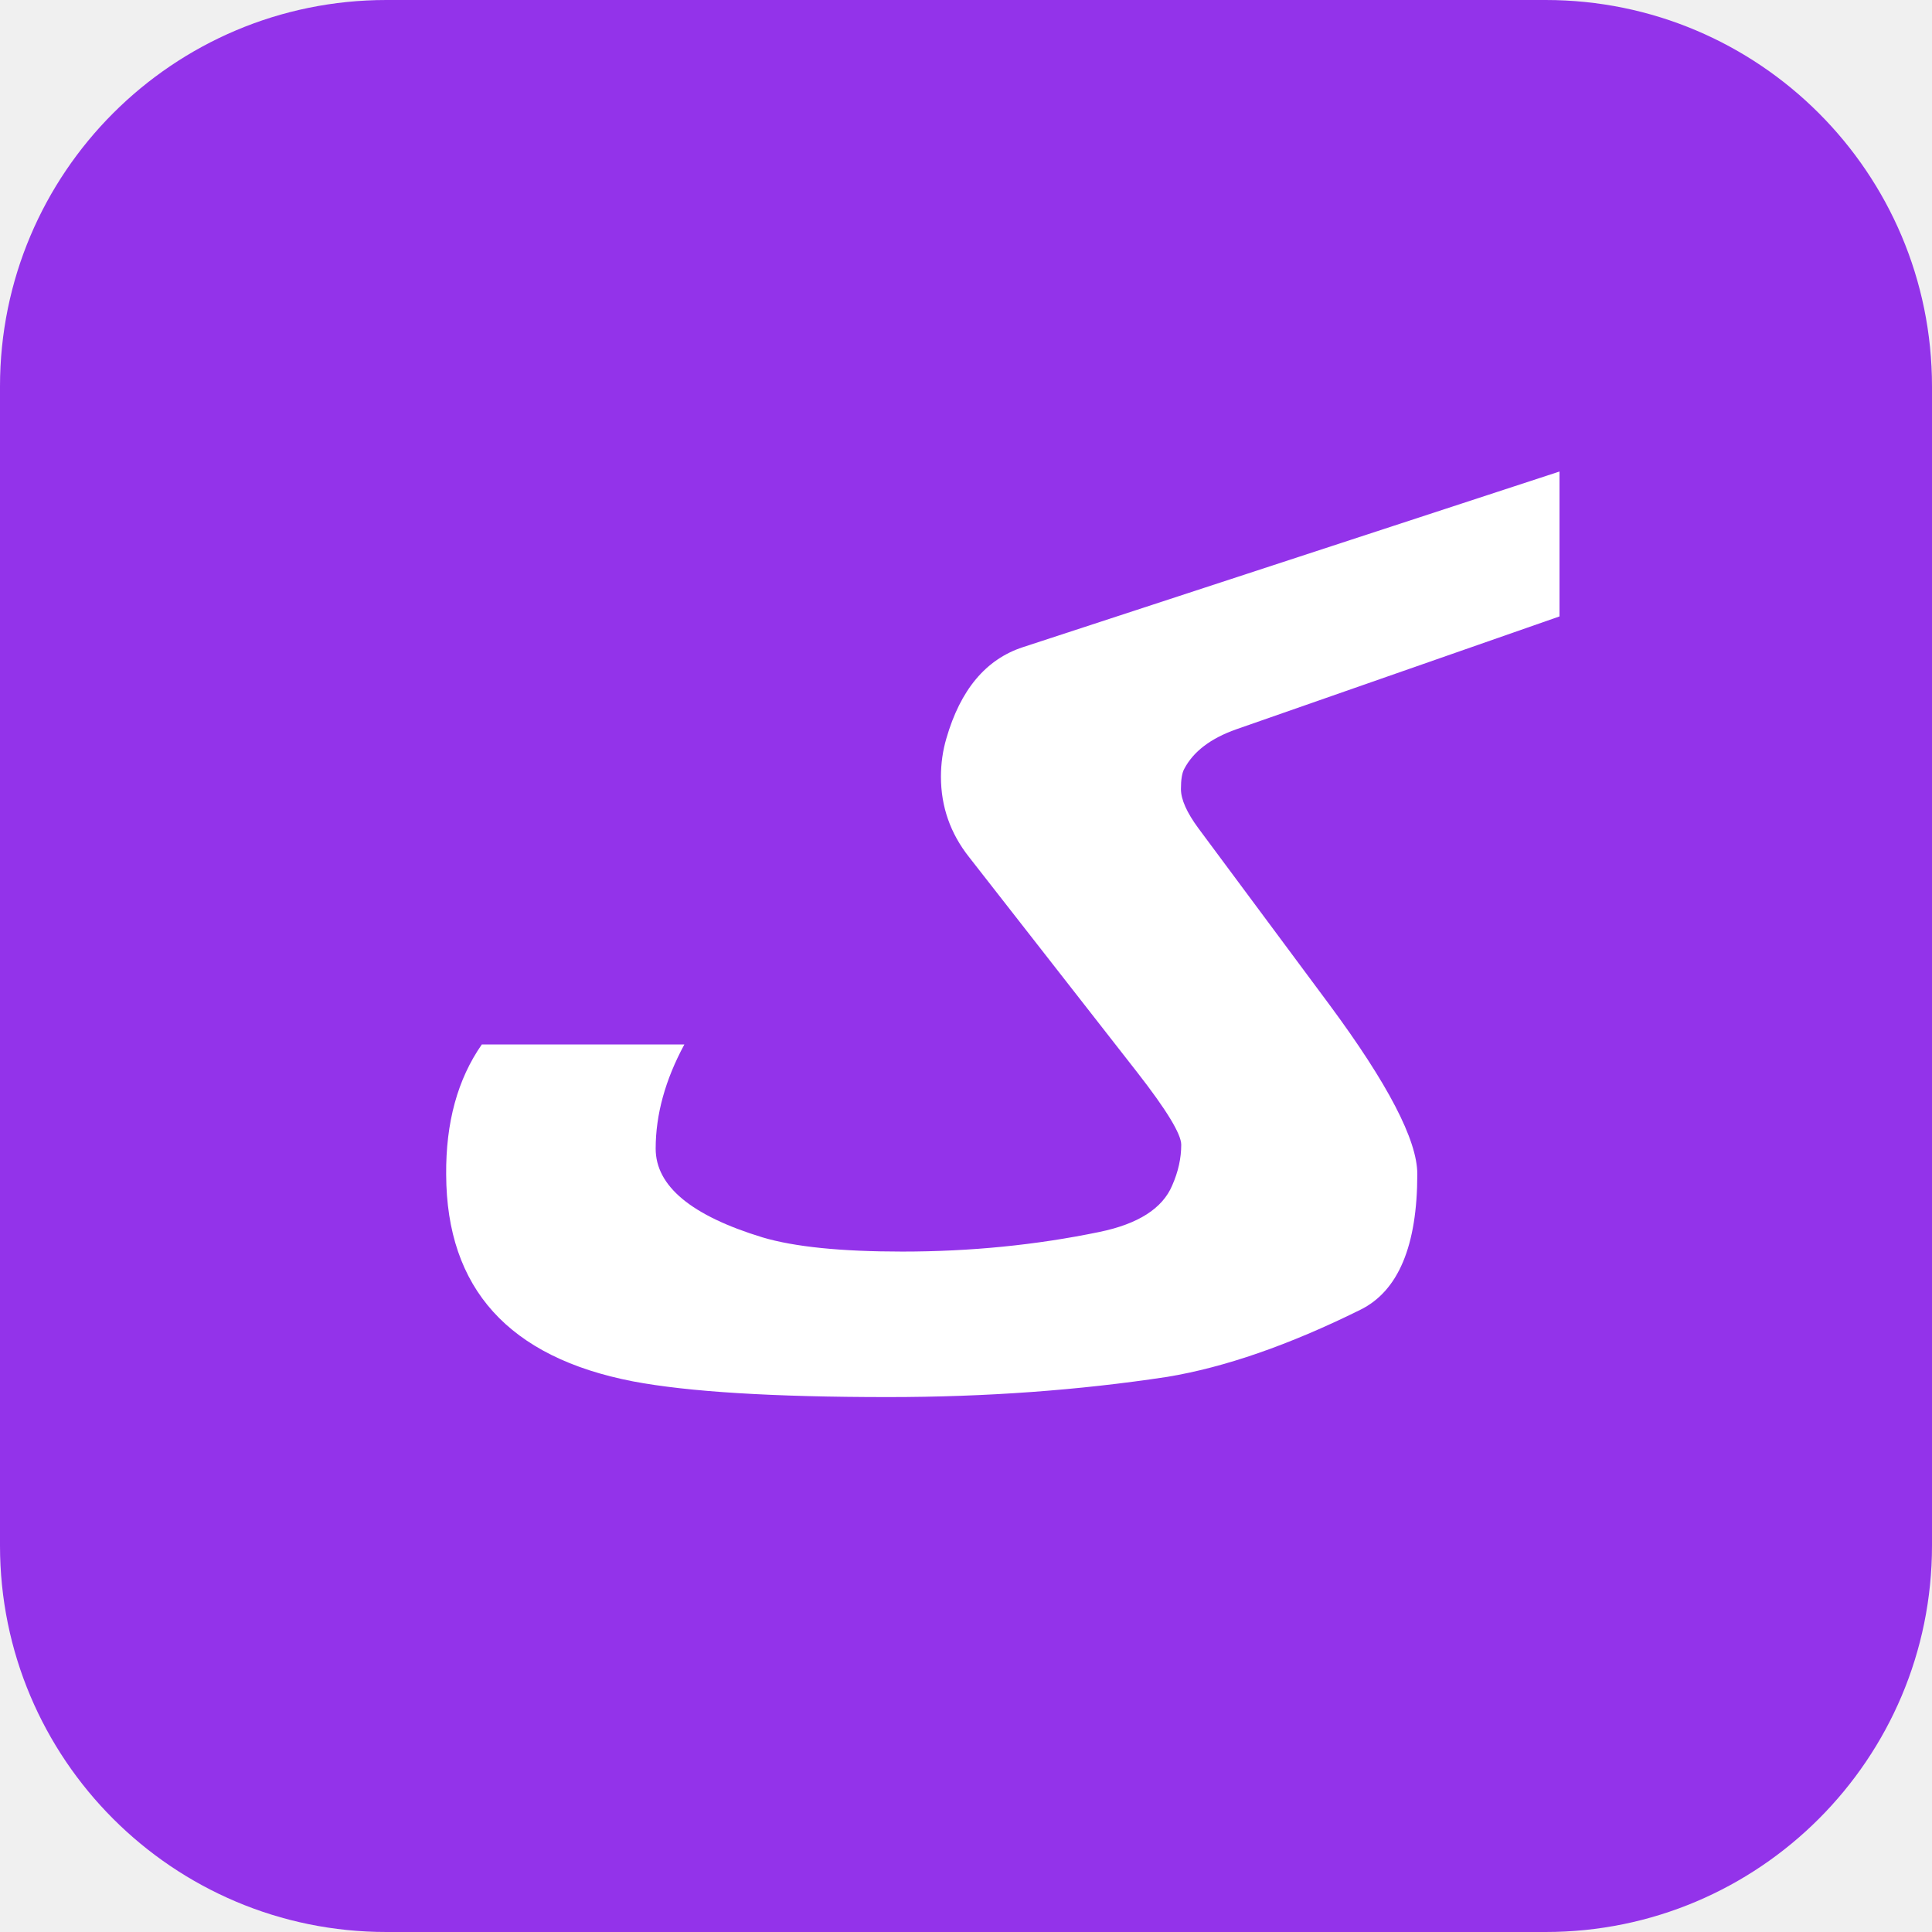
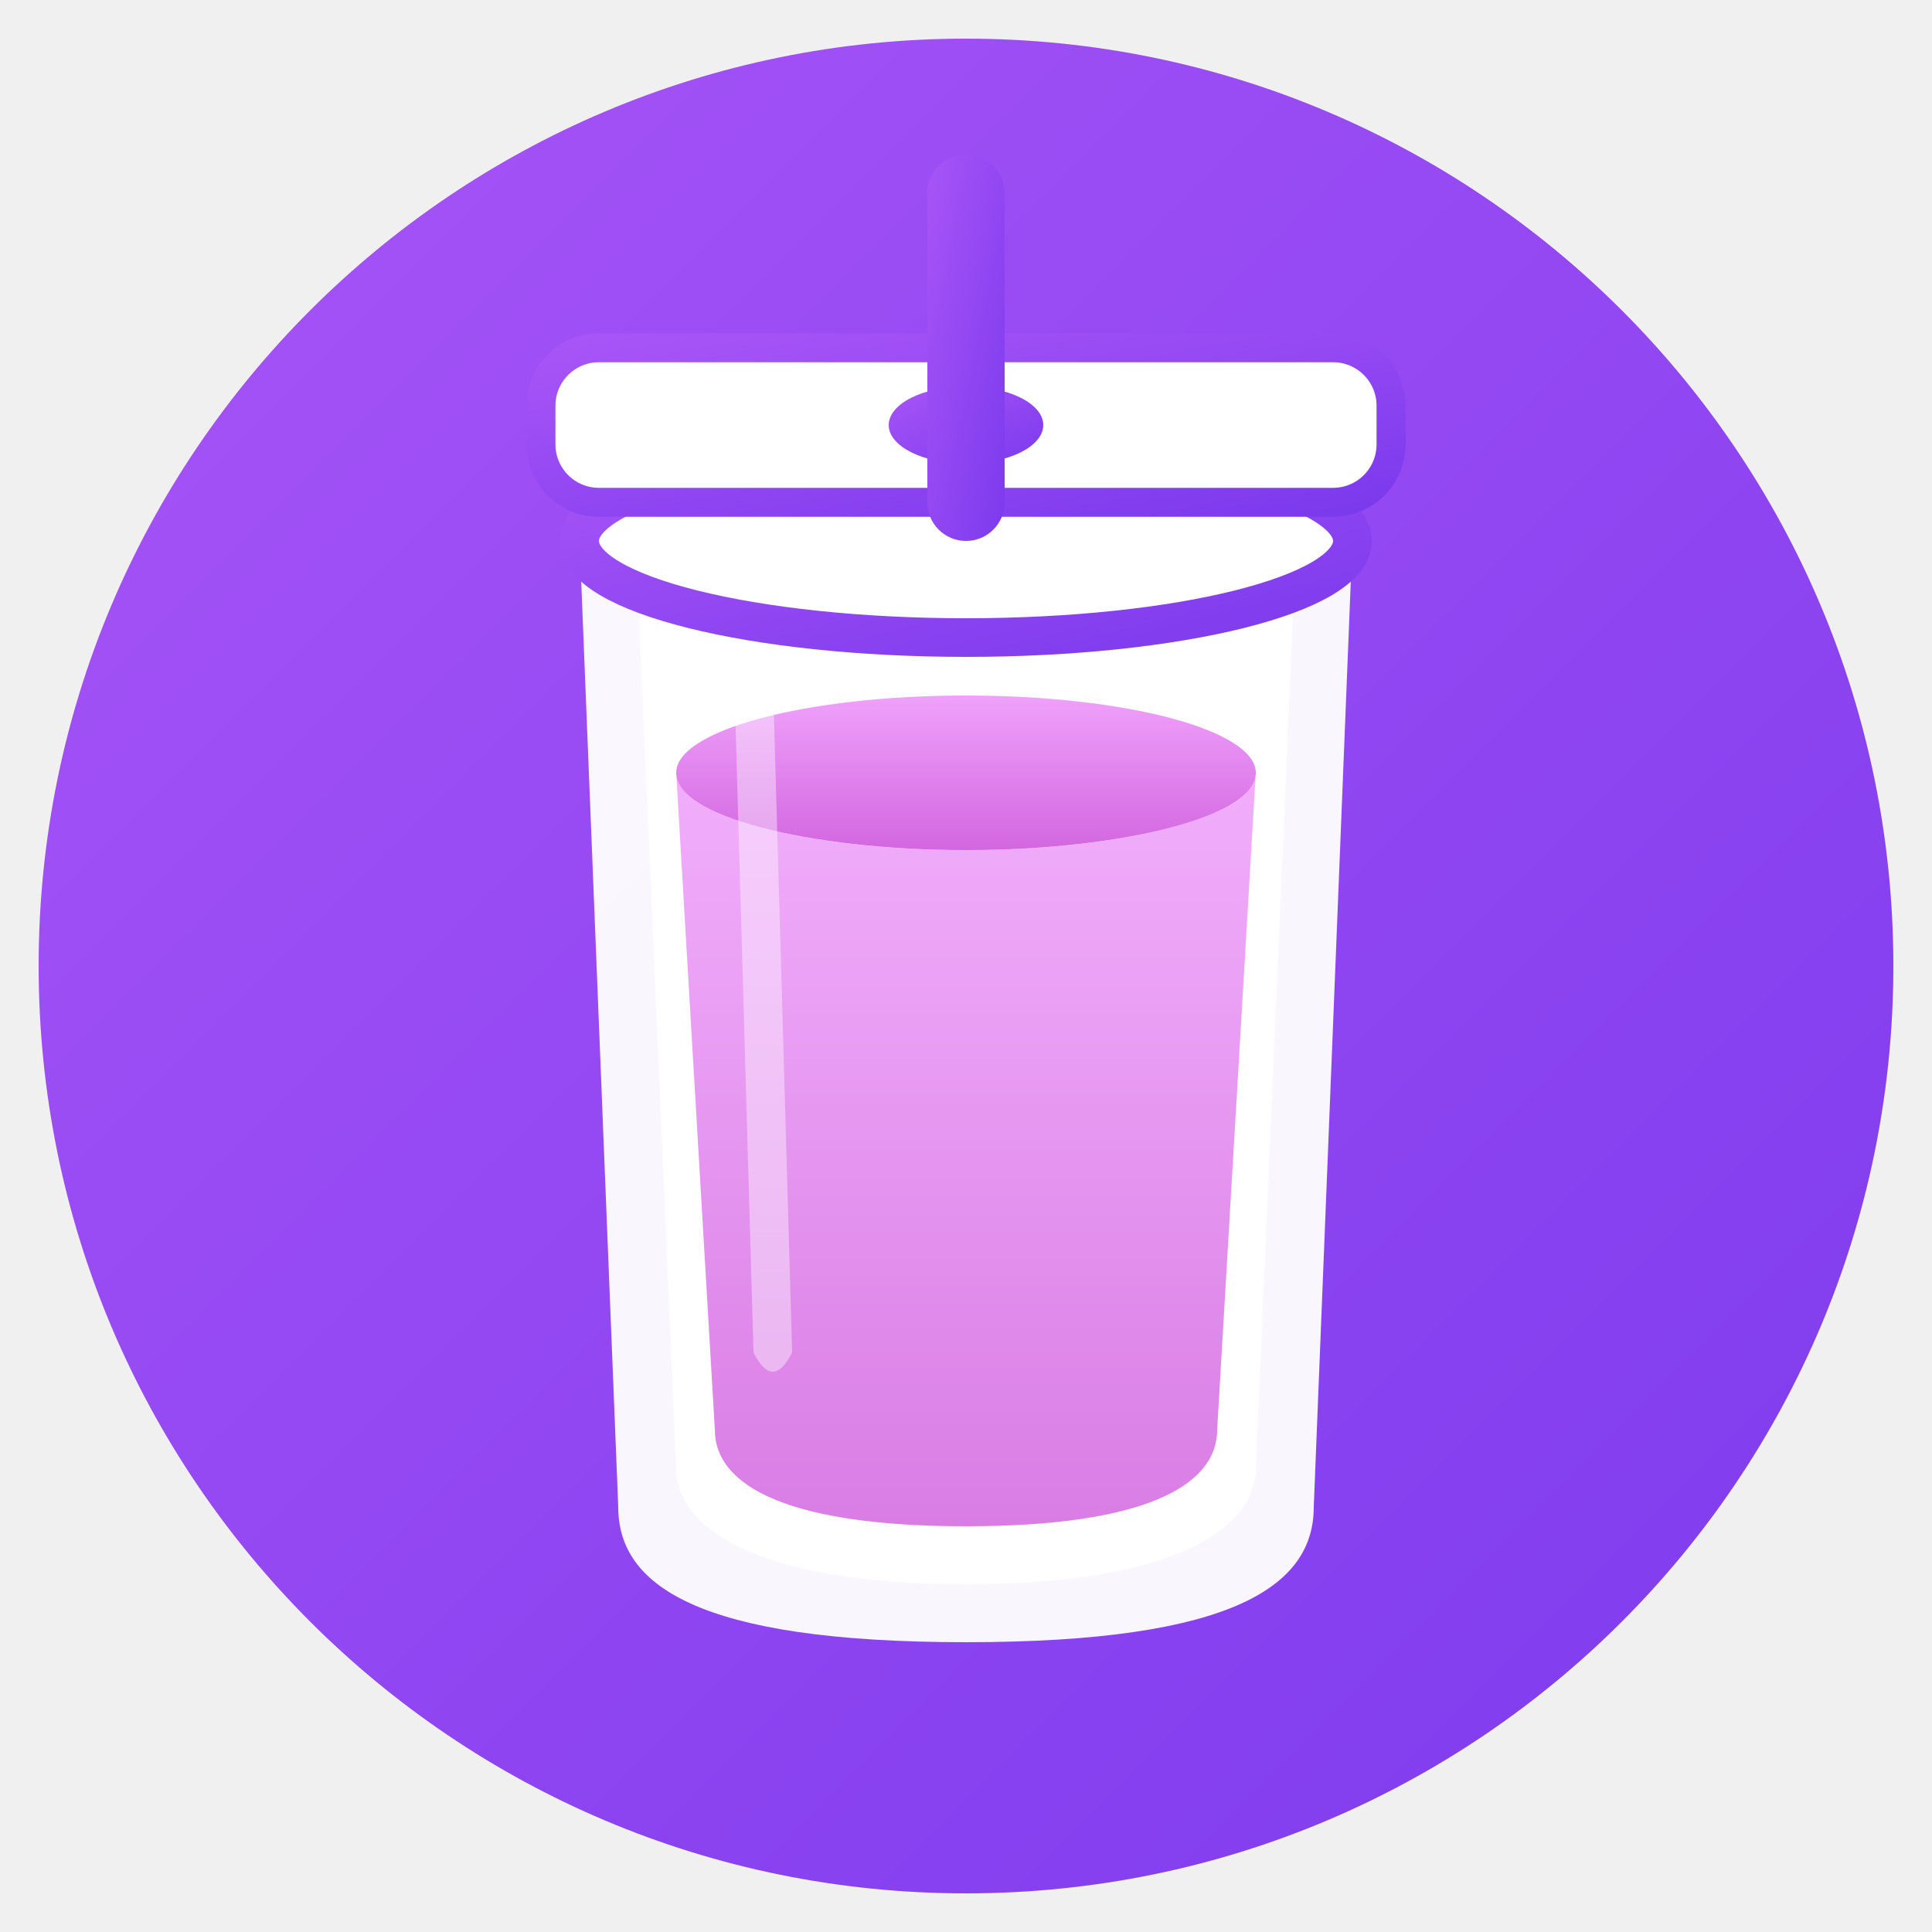
<svg xmlns="http://www.w3.org/2000/svg" viewBox="0 0 100 100">
-   <rect width="100" height="100" rx="20" fill="#9333EA" />
-   <text x="50" y="70" font-family="Arial, sans-serif" font-size="60" font-weight="bold" fill="white" text-anchor="middle">ک</text>
+   <defs>
+     <linearGradient id="cupGradient" x1="0%" y1="0%" x2="100%" y2="100%">
+       <stop offset="0%" style="stop-color:#A855F7" />
+       <stop offset="100%" style="stop-color:#7C3AED" />
+     </linearGradient>
+     <linearGradient id="liquidGradient" x1="0%" y1="0%" x2="0%" y2="100%">
+       <stop offset="0%" style="stop-color:#E879F9" />
+       <stop offset="100%" style="stop-color:#C026D3" />
+     </linearGradient>
+   </defs>
+   <circle cx="50" cy="50" r="48" fill="url(#cupGradient)" />
+   <path d="M30 28 L32 78 C32 82 36 85 50 85 C64 85 68 82 68 78 L70 28 Z" fill="white" opacity="0.95" />
+   <path d="M33 30 L35 76 C35 79 39 82 50 82 C61 82 65 79 65 76 L67 30 Z" fill="white" />
+   <path d="M35 40 L37 74 C37 77 41 79 50 79 C59 79 63 77 63 74 L65 40 C65 42 59 44 50 44 C41 44 35 42 35 40 Z" fill="url(#liquidGradient)" opacity="0.6" />
+   <ellipse cx="50" cy="40" rx="15" ry="4" fill="url(#liquidGradient)" opacity="0.7" />
+   <ellipse cx="50" cy="28" rx="20" ry="5" fill="white" stroke="url(#cupGradient)" stroke-width="2" />
+   <rect x="28" y="18" width="44" height="8" rx="3" fill="white" stroke="url(#cupGradient)" stroke-width="1.5" />
+   <ellipse cx="50" cy="22" rx="4" ry="2" fill="url(#cupGradient)" />
+   <rect x="48" y="8" width="4" height="20" rx="2" fill="url(#cupGradient)" />
+   <path d="M38 35 L39 70 Q40 72 41 70 L40 35 Z" fill="white" opacity="0.4" />
</svg>
